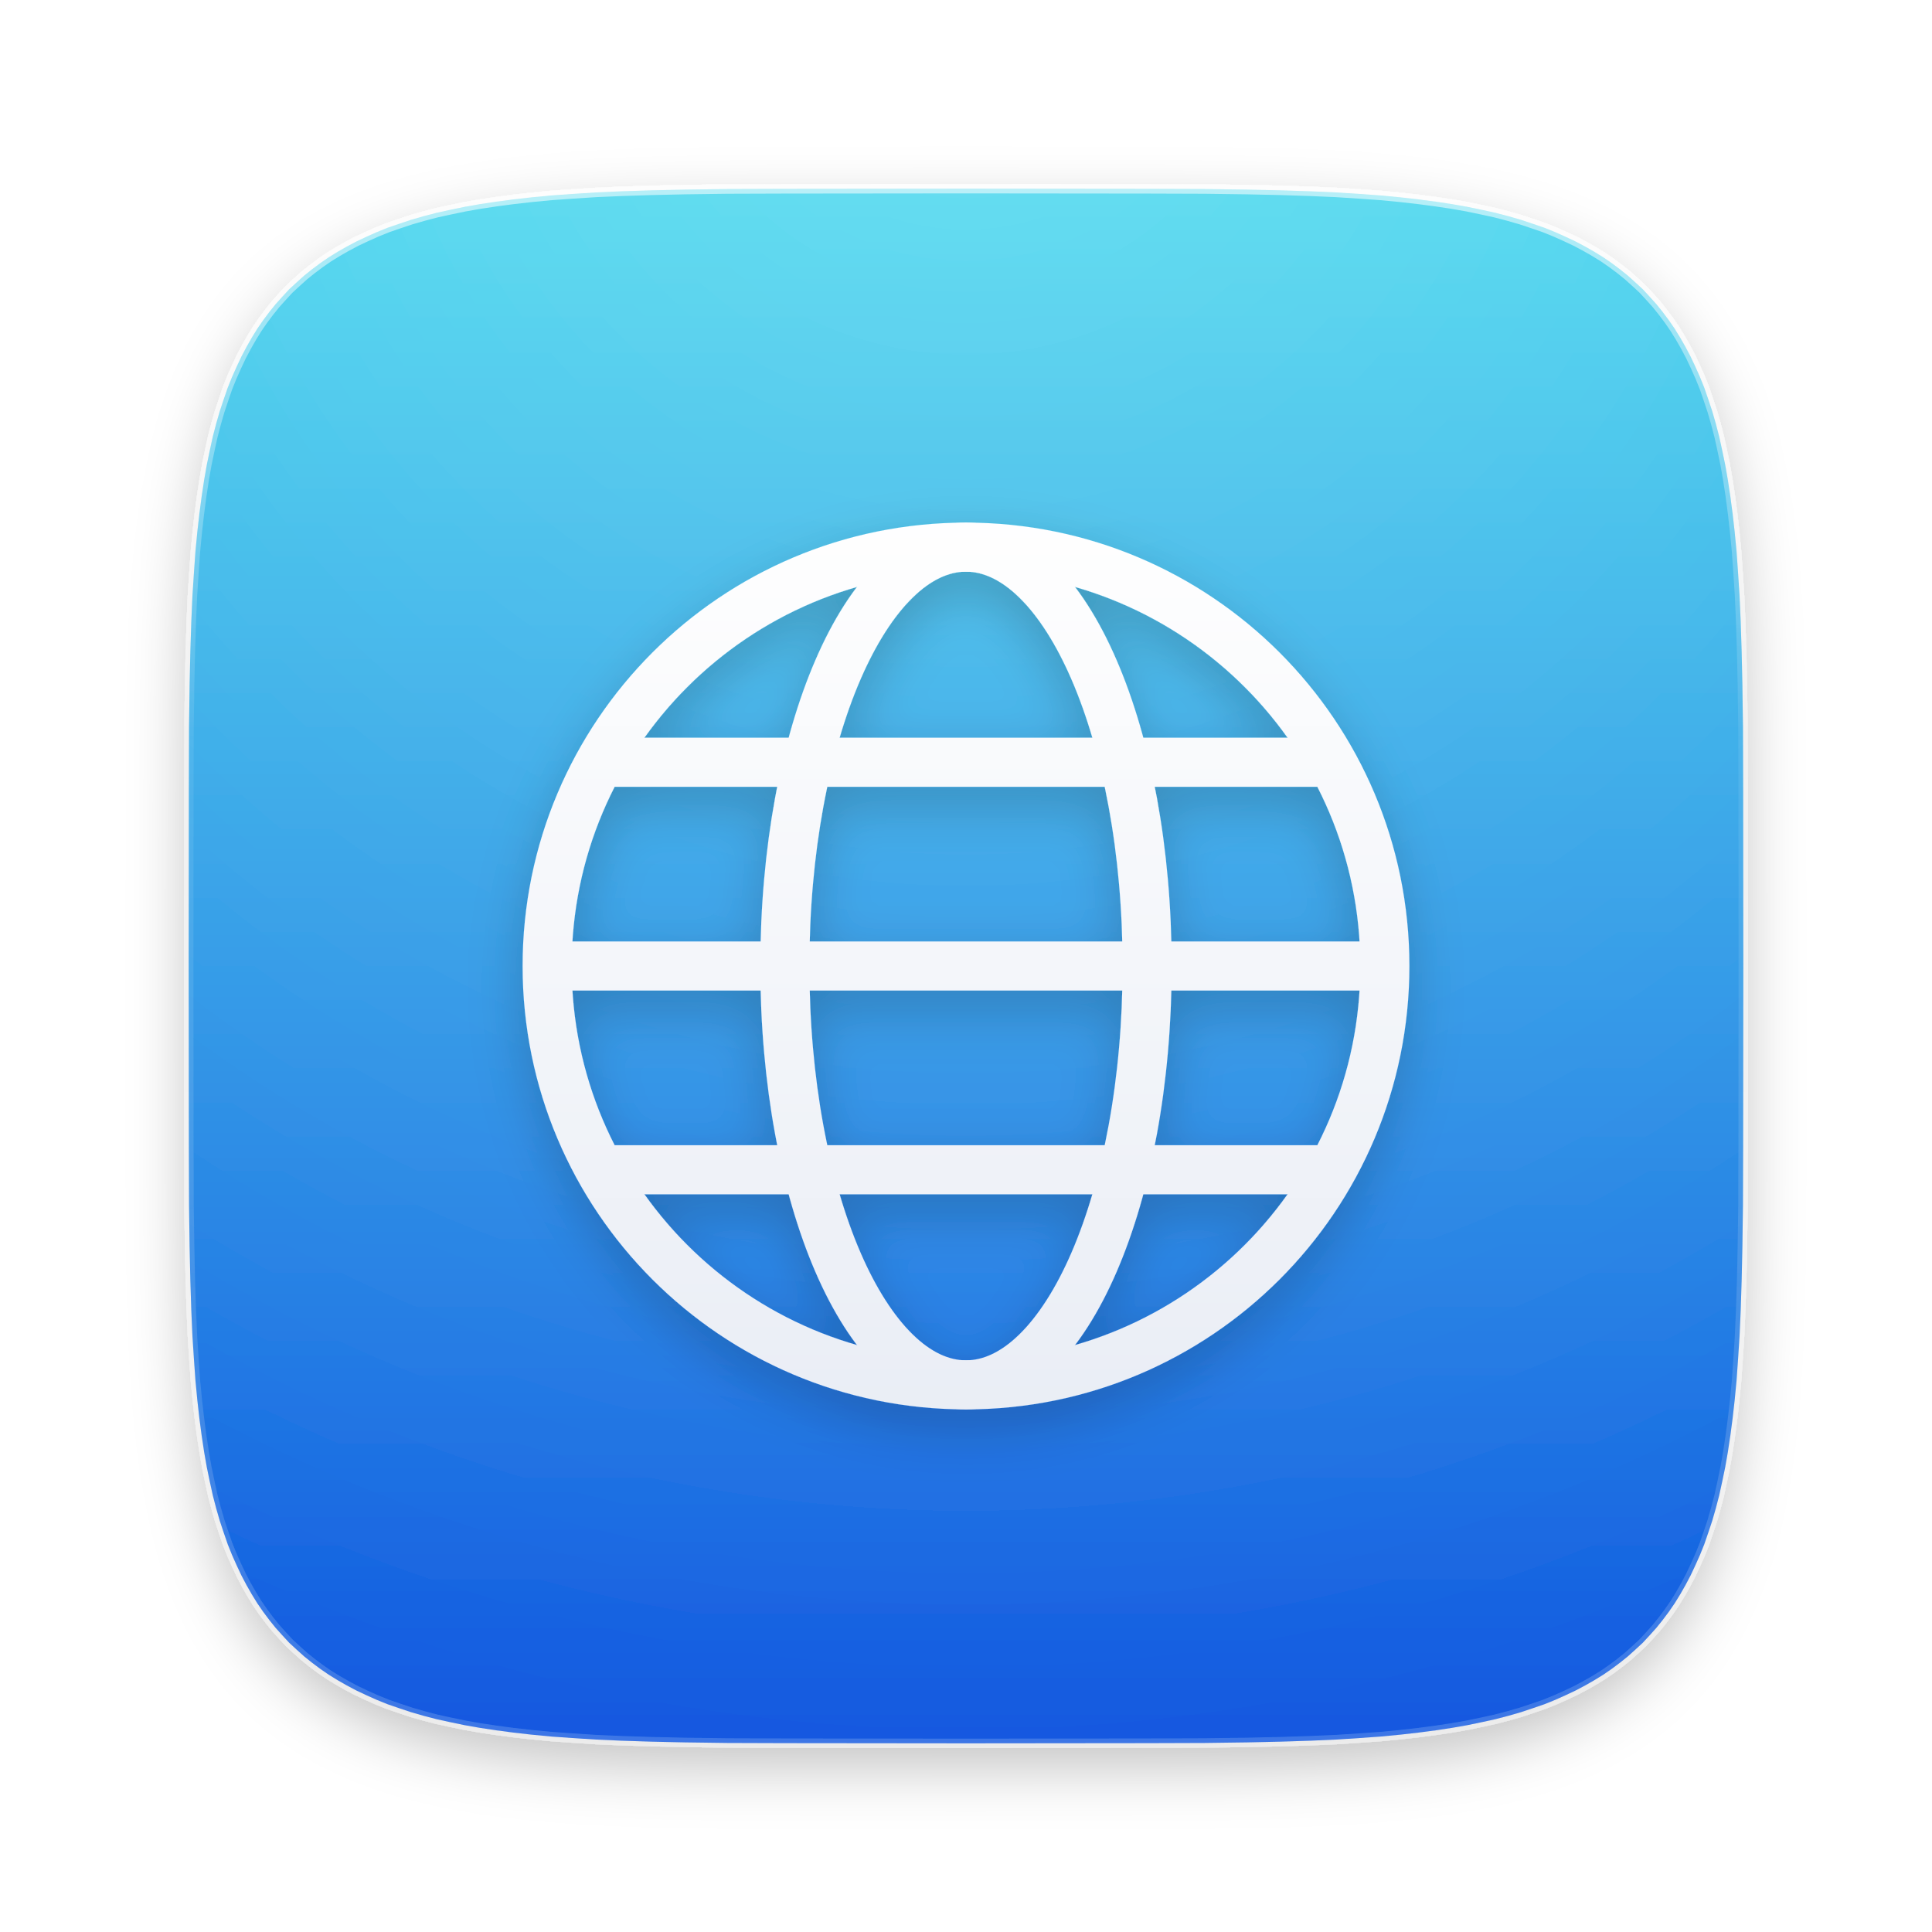
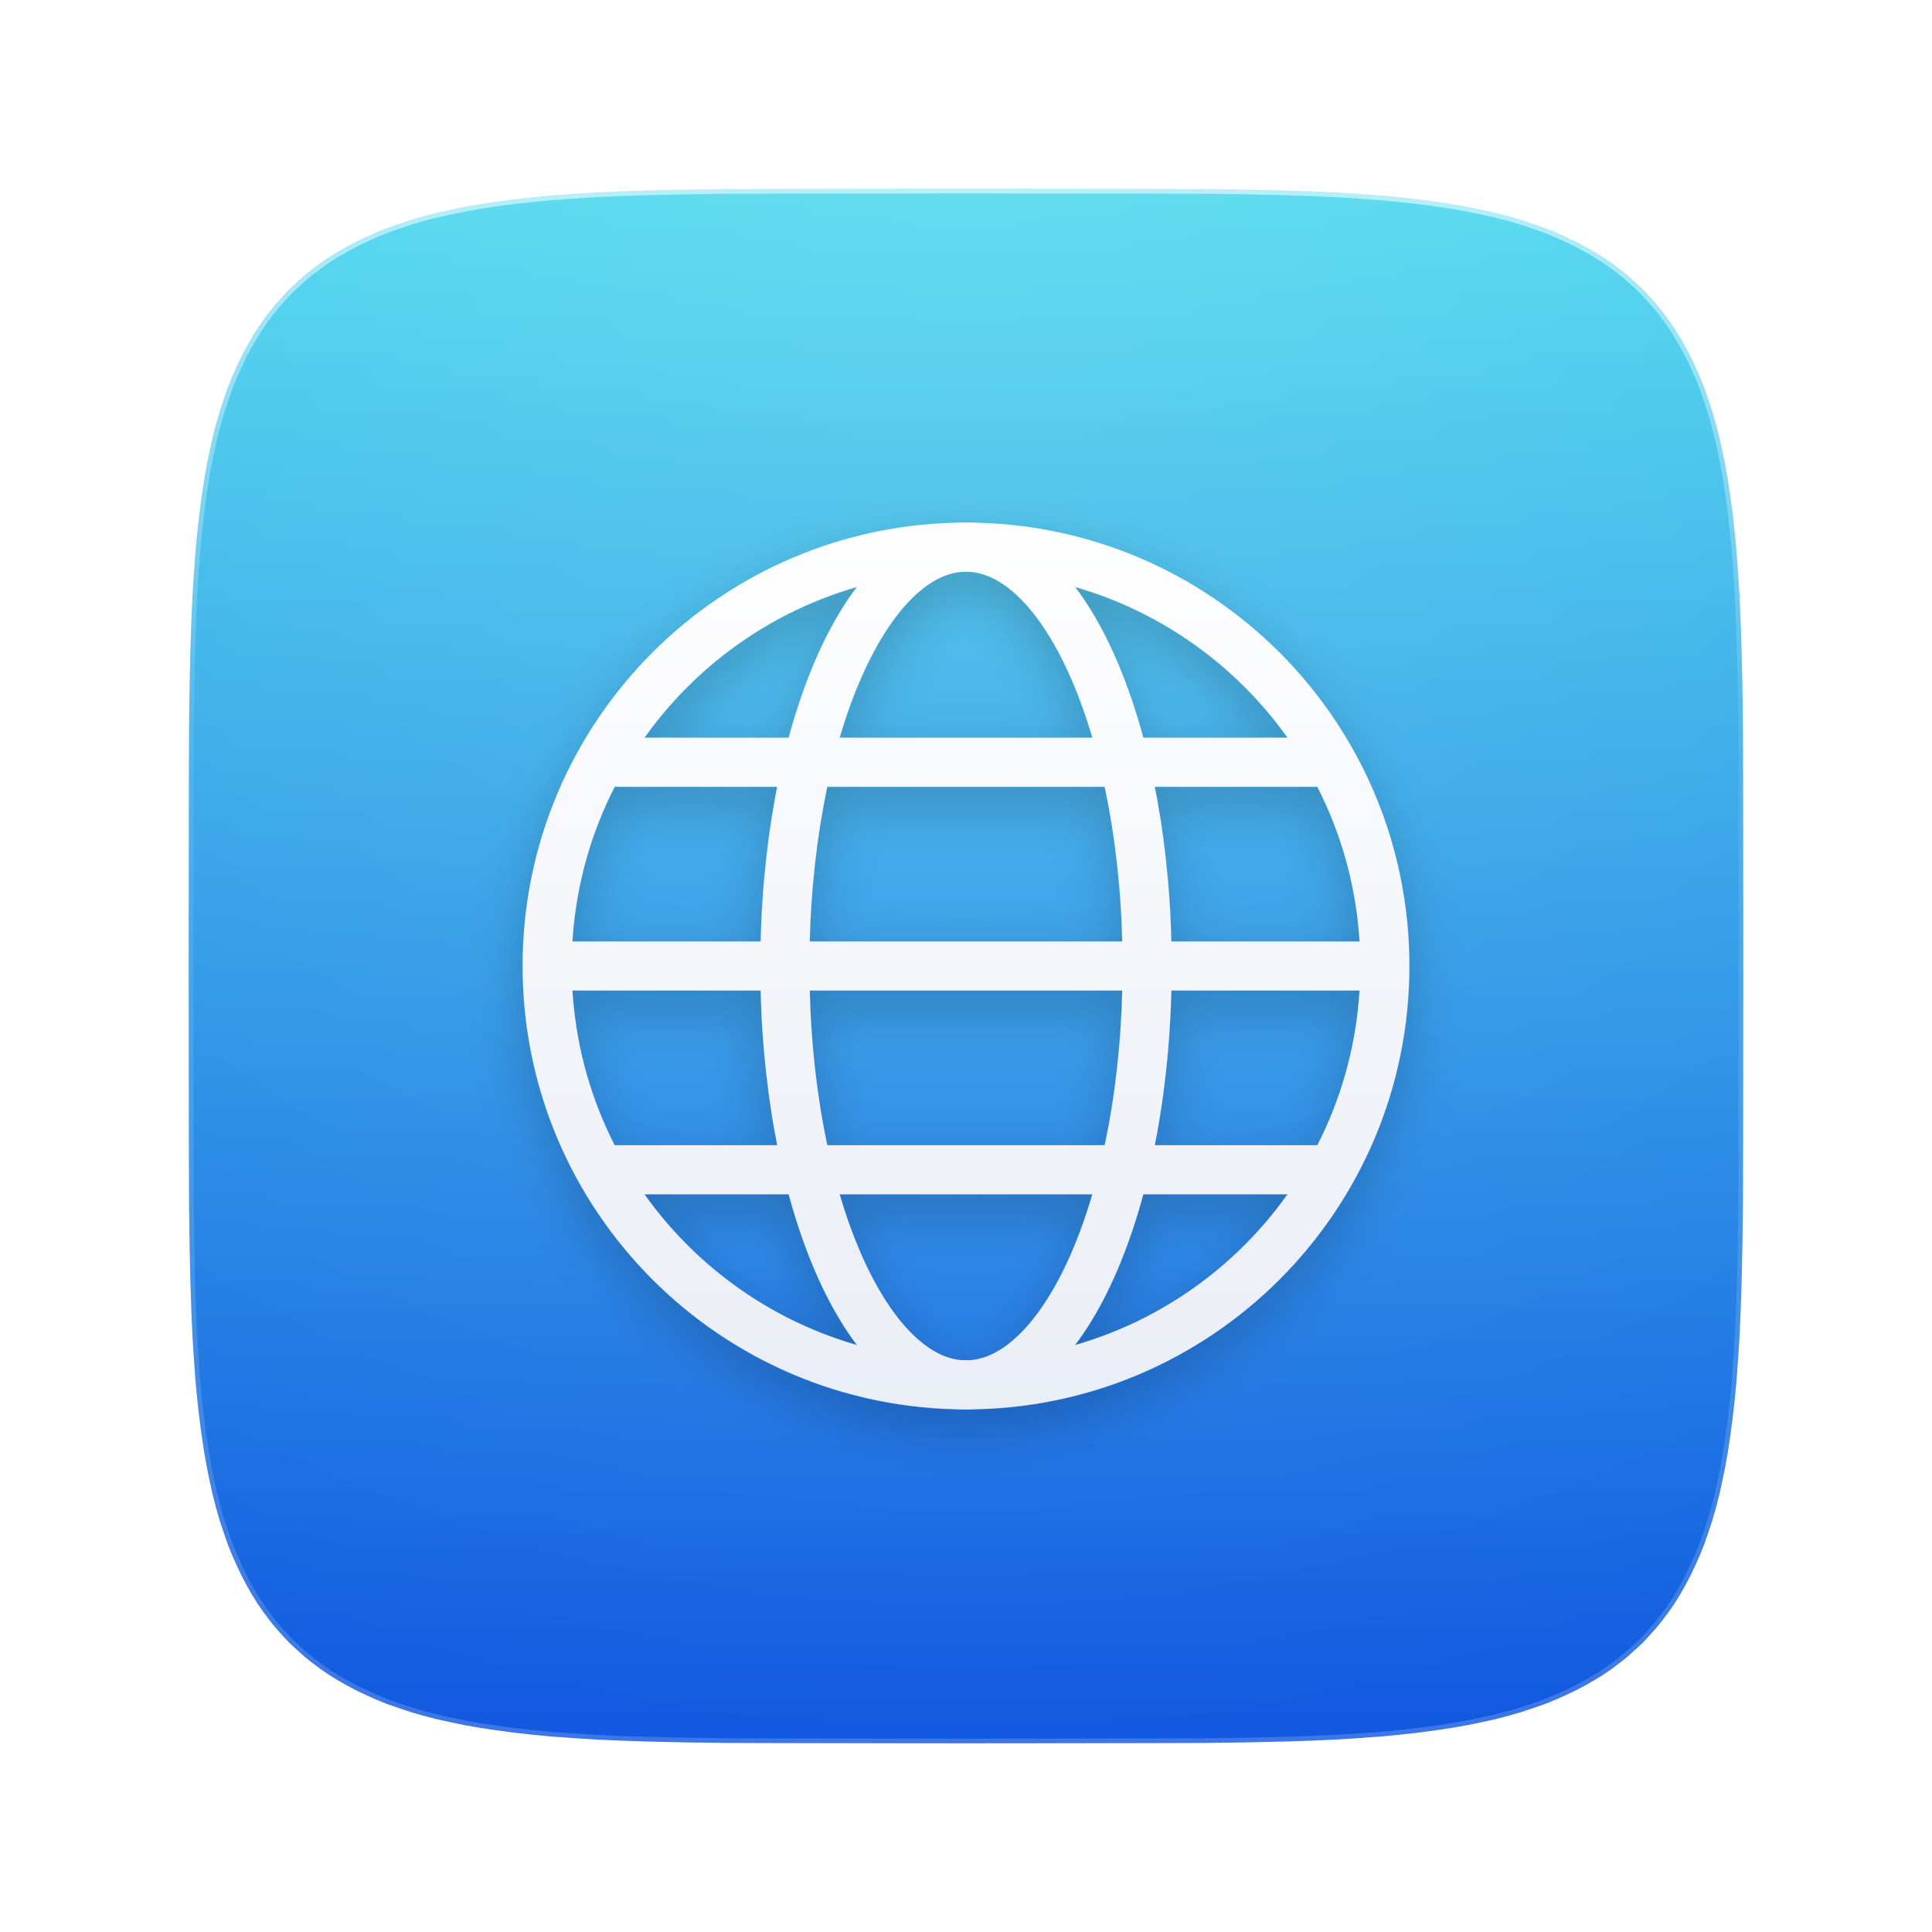
<svg xmlns="http://www.w3.org/2000/svg" width="1024" height="1024" viewBox="0 0 1024 1024">
  <defs>
    <clipPath id="body">
      <path d="M924.0,512.0 L923.9,608.0 L923.8,638.6 L923.5,660.9 L923.1,679.0 L922.6,694.5 L922.0,708.2 L921.2,720.5 L920.4,731.8 L919.4,742.2 L918.3,751.9 L917.1,761.0 L915.8,769.6 L914.4,777.6 L912.8,785.3 L911.2,792.6 L909.4,799.5 L907.5,806.1 L905.4,812.4 L903.3,818.5 L901.0,824.2 L898.5,829.8 L896.0,835.1 L893.3,840.2 L890.5,845.1 L887.6,849.8 L884.5,854.3 L881.2,858.7 L877.9,862.8 L874.3,866.8 L870.7,870.7 L866.8,874.3 L862.8,877.9 L858.7,881.2 L854.3,884.5 L849.8,887.6 L845.1,890.5 L840.2,893.3 L835.1,896.0 L829.8,898.5 L824.2,901.0 L818.5,903.3 L812.4,905.4 L806.1,907.5 L799.5,909.4 L792.6,911.2 L785.3,912.8 L777.6,914.4 L769.6,915.8 L761.0,917.1 L751.9,918.3 L742.2,919.4 L731.8,920.4 L720.5,921.2 L708.2,922.0 L694.5,922.6 L679.0,923.1 L660.9,923.5 L638.6,923.8 L608.0,923.9 L512.0,924.0 L416.0,923.9 L385.4,923.8 L363.1,923.5 L345.0,923.1 L329.5,922.6 L315.8,922.0 L303.5,921.2 L292.2,920.4 L281.8,919.4 L272.1,918.3 L263.0,917.1 L254.4,915.8 L246.4,914.4 L238.7,912.8 L231.4,911.2 L224.5,909.4 L217.9,907.5 L211.6,905.4 L205.5,903.3 L199.8,901.0 L194.2,898.5 L188.9,896.0 L183.8,893.3 L178.9,890.5 L174.2,887.6 L169.7,884.5 L165.3,881.2 L161.2,877.9 L157.2,874.3 L153.3,870.7 L149.7,866.8 L146.1,862.8 L142.8,858.7 L139.5,854.3 L136.4,849.8 L133.5,845.1 L130.7,840.2 L128.0,835.1 L125.5,829.8 L123.0,824.2 L120.7,818.5 L118.6,812.4 L116.5,806.1 L114.6,799.5 L112.8,792.6 L111.2,785.3 L109.6,777.6 L108.2,769.6 L106.9,761.0 L105.7,751.9 L104.6,742.2 L103.6,731.8 L102.8,720.5 L102.0,708.2 L101.4,694.5 L100.9,679.0 L100.5,660.9 L100.2,638.6 L100.1,608.0 L100.0,512.0 L100.1,416.0 L100.2,385.4 L100.5,363.1 L100.9,345.0 L101.4,329.5 L102.0,315.8 L102.8,303.5 L103.6,292.2 L104.6,281.8 L105.7,272.1 L106.9,263.0 L108.2,254.4 L109.6,246.4 L111.2,238.7 L112.8,231.4 L114.6,224.5 L116.5,217.9 L118.6,211.6 L120.7,205.5 L123.0,199.8 L125.5,194.2 L128.0,188.9 L130.7,183.8 L133.5,178.9 L136.4,174.2 L139.5,169.7 L142.8,165.3 L146.1,161.2 L149.7,157.2 L153.3,153.3 L157.2,149.7 L161.2,146.1 L165.3,142.8 L169.7,139.5 L174.2,136.4 L178.9,133.5 L183.8,130.7 L188.9,128.0 L194.2,125.5 L199.8,123.0 L205.5,120.7 L211.6,118.6 L217.9,116.5 L224.5,114.6 L231.4,112.8 L238.7,111.2 L246.4,109.6 L254.4,108.2 L263.0,106.9 L272.1,105.7 L281.8,104.6 L292.2,103.6 L303.5,102.8 L315.8,102.0 L329.5,101.4 L345.0,100.9 L363.1,100.5 L385.4,100.2 L416.0,100.1 L512.0,100.0 L608.0,100.1 L638.6,100.2 L660.9,100.5 L679.0,100.9 L694.5,101.4 L708.2,102.0 L720.5,102.8 L731.8,103.6 L742.2,104.6 L751.9,105.7 L761.0,106.9 L769.6,108.2 L777.6,109.6 L785.3,111.2 L792.6,112.8 L799.5,114.6 L806.1,116.5 L812.4,118.6 L818.5,120.7 L824.2,123.0 L829.8,125.5 L835.1,128.0 L840.2,130.7 L845.1,133.5 L849.8,136.4 L854.3,139.5 L858.7,142.8 L862.8,146.1 L866.8,149.7 L870.7,153.3 L874.3,157.2 L877.9,161.2 L881.2,165.3 L884.5,169.7 L887.6,174.2 L890.5,178.9 L893.3,183.8 L896.0,188.9 L898.5,194.2 L901.0,199.8 L903.3,205.5 L905.4,211.6 L907.5,217.9 L909.4,224.5 L911.2,231.4 L912.8,238.7 L914.4,246.4 L915.8,254.4 L917.1,263.0 L918.3,272.1 L919.4,281.8 L920.4,292.2 L921.2,303.5 L922.0,315.8 L922.6,329.5 L923.1,345.0 L923.5,363.1 L923.8,385.4 L923.9,416.0 Z" />
    </clipPath>
-     <filter id="drop" x="-20%" y="-20%" width="140%" height="150%">
-       <feGaussianBlur in="SourceAlpha" stdDeviation="16" />
-       <feOffset dy="12" />
-       <feComponentTransfer>
-         <feFuncA type="linear" slope="0.24" />
-       </feComponentTransfer>
-       <feMerge>
-         <feMergeNode />
-         <feMergeNode in="SourceGraphic" />
-       </feMerge>
-     </filter>
    <filter id="lift" x="-30%" y="-30%" width="160%" height="170%">
      <feGaussianBlur in="SourceAlpha" stdDeviation="14" />
      <feOffset dy="10" />
      <feComponentTransfer>
        <feFuncA type="linear" slope="0.2" />
      </feComponentTransfer>
      <feMerge>
        <feMergeNode />
        <feMergeNode in="SourceGraphic" />
      </feMerge>
    </filter>
    <radialGradient id="sky" cx="0.5" cy="0" r="0.9">
      <stop offset="0" stop-color="#fff" stop-opacity="0.22" />
      <stop offset="1" stop-color="#fff" stop-opacity="0" />
    </radialGradient>
    <linearGradient id="rim" x1="0" y1="0" x2="0" y2="1">
      <stop offset="0" stop-color="#fff" stop-opacity="0.55" />
      <stop offset="0.35" stop-color="#fff" stop-opacity="0.08" />
      <stop offset="1" stop-color="#fff" stop-opacity="0.18" />
    </linearGradient>
    <linearGradient id="ink" gradientUnits="userSpaceOnUse" x1="0" y1="260" x2="0" y2="760">
      <stop offset="0" stop-color="#ffffff" />
      <stop offset="1" stop-color="#e9edf5" />
    </linearGradient>
    <linearGradient id="bg" x1="0" y1="0" x2="0" y2="1">
      <stop offset="0" stop-color="#3fd4ec" />
      <stop offset="1" stop-color="#1258e0" />
    </linearGradient>
  </defs>
-   <g filter="url(#drop)">
+   <g>
    <path d="M924.0,512.0 L923.9,608.0 L923.8,638.6 L923.5,660.9 L923.1,679.0 L922.6,694.5 L922.0,708.2 L921.2,720.5 L920.4,731.8 L919.4,742.2 L918.3,751.9 L917.1,761.0 L915.8,769.6 L914.4,777.6 L912.8,785.3 L911.2,792.6 L909.4,799.5 L907.5,806.1 L905.4,812.4 L903.3,818.5 L901.0,824.2 L898.5,829.8 L896.0,835.1 L893.3,840.2 L890.5,845.1 L887.6,849.8 L884.5,854.3 L881.2,858.7 L877.9,862.8 L874.3,866.8 L870.7,870.7 L866.8,874.3 L862.8,877.9 L858.7,881.2 L854.3,884.5 L849.8,887.6 L845.1,890.5 L840.2,893.3 L835.1,896.0 L829.8,898.5 L824.2,901.0 L818.5,903.3 L812.4,905.4 L806.1,907.5 L799.5,909.4 L792.6,911.2 L785.3,912.8 L777.6,914.4 L769.6,915.8 L761.0,917.1 L751.9,918.3 L742.2,919.4 L731.8,920.4 L720.5,921.2 L708.2,922.0 L694.5,922.6 L679.0,923.1 L660.9,923.5 L638.6,923.8 L608.0,923.9 L512.0,924.0 L416.0,923.9 L385.4,923.8 L363.1,923.5 L345.0,923.1 L329.5,922.6 L315.8,922.0 L303.5,921.2 L292.2,920.4 L281.8,919.4 L272.1,918.3 L263.0,917.1 L254.4,915.8 L246.4,914.4 L238.7,912.8 L231.4,911.2 L224.5,909.4 L217.9,907.5 L211.6,905.4 L205.5,903.3 L199.8,901.0 L194.2,898.5 L188.9,896.0 L183.8,893.3 L178.9,890.5 L174.2,887.6 L169.7,884.5 L165.3,881.2 L161.2,877.9 L157.2,874.3 L153.3,870.7 L149.7,866.8 L146.1,862.8 L142.8,858.7 L139.5,854.3 L136.4,849.8 L133.5,845.1 L130.7,840.2 L128.0,835.1 L125.5,829.8 L123.0,824.2 L120.7,818.5 L118.6,812.4 L116.5,806.1 L114.6,799.5 L112.8,792.6 L111.2,785.3 L109.6,777.6 L108.2,769.6 L106.9,761.0 L105.7,751.9 L104.6,742.2 L103.6,731.8 L102.8,720.5 L102.0,708.2 L101.4,694.5 L100.9,679.0 L100.5,660.9 L100.2,638.6 L100.1,608.0 L100.0,512.0 L100.1,416.0 L100.2,385.4 L100.5,363.1 L100.9,345.0 L101.4,329.5 L102.0,315.8 L102.8,303.5 L103.6,292.2 L104.6,281.8 L105.7,272.1 L106.9,263.0 L108.2,254.4 L109.6,246.4 L111.2,238.7 L112.8,231.4 L114.6,224.5 L116.5,217.9 L118.6,211.6 L120.7,205.5 L123.0,199.8 L125.5,194.2 L128.0,188.9 L130.7,183.8 L133.5,178.9 L136.4,174.2 L139.5,169.7 L142.8,165.3 L146.1,161.2 L149.7,157.2 L153.3,153.3 L157.2,149.7 L161.2,146.1 L165.3,142.8 L169.7,139.5 L174.2,136.4 L178.9,133.5 L183.8,130.7 L188.9,128.0 L194.2,125.5 L199.8,123.0 L205.5,120.7 L211.6,118.6 L217.9,116.5 L224.5,114.6 L231.4,112.8 L238.7,111.2 L246.4,109.6 L254.4,108.2 L263.0,106.9 L272.1,105.7 L281.8,104.6 L292.2,103.6 L303.5,102.8 L315.8,102.0 L329.5,101.4 L345.0,100.9 L363.1,100.5 L385.4,100.2 L416.0,100.1 L512.0,100.0 L608.0,100.1 L638.6,100.2 L660.9,100.5 L679.0,100.9 L694.5,101.4 L708.2,102.0 L720.5,102.8 L731.8,103.6 L742.2,104.6 L751.9,105.7 L761.0,106.9 L769.6,108.2 L777.6,109.6 L785.3,111.2 L792.6,112.8 L799.5,114.6 L806.1,116.5 L812.4,118.6 L818.5,120.7 L824.2,123.0 L829.8,125.5 L835.1,128.0 L840.2,130.7 L845.1,133.5 L849.8,136.4 L854.3,139.5 L858.7,142.8 L862.8,146.1 L866.8,149.7 L870.7,153.3 L874.3,157.2 L877.9,161.2 L881.2,165.3 L884.5,169.7 L887.6,174.2 L890.5,178.9 L893.3,183.8 L896.0,188.9 L898.5,194.2 L901.0,199.8 L903.3,205.5 L905.4,211.6 L907.5,217.9 L909.4,224.5 L911.2,231.4 L912.8,238.7 L914.4,246.4 L915.8,254.4 L917.1,263.0 L918.3,272.1 L919.4,281.8 L920.4,292.2 L921.2,303.5 L922.0,315.8 L922.6,329.5 L923.1,345.0 L923.5,363.1 L923.8,385.4 L923.9,416.0 Z" fill="url(#bg)" />
    <g clip-path="url(#body)">
      <rect width="1024" height="1024" fill="url(#sky)" />
      <g filter="url(#lift)" fill="none" stroke="url(#ink)" stroke-width="26" stroke-linecap="round">
        <circle cx="512" cy="512" r="222" />
        <ellipse cx="512" cy="512" rx="96" ry="222" />
        <path d="M296 512 h432 M326 404 h372 M326 620 h372" />
      </g>
    </g>
    <path d="M924.0,512.0 L923.9,608.0 L923.8,638.6 L923.5,660.9 L923.1,679.0 L922.6,694.5 L922.0,708.2 L921.2,720.5 L920.4,731.8 L919.4,742.2 L918.3,751.9 L917.1,761.0 L915.8,769.6 L914.4,777.6 L912.8,785.3 L911.2,792.6 L909.4,799.5 L907.5,806.1 L905.4,812.4 L903.3,818.5 L901.0,824.2 L898.5,829.8 L896.0,835.1 L893.3,840.2 L890.5,845.1 L887.6,849.8 L884.5,854.3 L881.2,858.7 L877.9,862.8 L874.3,866.8 L870.7,870.7 L866.8,874.3 L862.8,877.9 L858.7,881.2 L854.3,884.5 L849.8,887.6 L845.1,890.5 L840.2,893.3 L835.1,896.0 L829.8,898.5 L824.2,901.0 L818.5,903.3 L812.4,905.4 L806.1,907.5 L799.5,909.4 L792.6,911.2 L785.3,912.8 L777.6,914.4 L769.6,915.8 L761.0,917.1 L751.9,918.3 L742.2,919.4 L731.8,920.4 L720.5,921.2 L708.2,922.0 L694.5,922.6 L679.0,923.1 L660.9,923.5 L638.6,923.8 L608.0,923.9 L512.0,924.0 L416.0,923.9 L385.4,923.8 L363.1,923.5 L345.0,923.1 L329.5,922.6 L315.8,922.0 L303.5,921.2 L292.2,920.4 L281.8,919.4 L272.1,918.3 L263.0,917.1 L254.4,915.8 L246.4,914.4 L238.7,912.8 L231.4,911.2 L224.5,909.4 L217.9,907.5 L211.6,905.4 L205.5,903.3 L199.8,901.0 L194.2,898.5 L188.9,896.0 L183.8,893.3 L178.9,890.5 L174.2,887.6 L169.7,884.5 L165.3,881.2 L161.2,877.9 L157.2,874.3 L153.3,870.7 L149.7,866.8 L146.1,862.8 L142.8,858.7 L139.5,854.3 L136.4,849.8 L133.5,845.1 L130.7,840.2 L128.0,835.1 L125.5,829.8 L123.0,824.2 L120.7,818.5 L118.6,812.4 L116.5,806.1 L114.6,799.5 L112.8,792.6 L111.2,785.3 L109.6,777.6 L108.2,769.6 L106.9,761.0 L105.7,751.9 L104.6,742.2 L103.6,731.8 L102.8,720.5 L102.0,708.2 L101.4,694.5 L100.9,679.0 L100.5,660.9 L100.2,638.6 L100.1,608.0 L100.0,512.0 L100.1,416.0 L100.2,385.4 L100.5,363.1 L100.9,345.0 L101.4,329.5 L102.0,315.8 L102.8,303.5 L103.6,292.2 L104.6,281.8 L105.7,272.1 L106.9,263.0 L108.2,254.4 L109.6,246.4 L111.2,238.7 L112.8,231.4 L114.6,224.5 L116.5,217.9 L118.6,211.6 L120.7,205.5 L123.0,199.8 L125.5,194.2 L128.0,188.9 L130.7,183.8 L133.5,178.9 L136.4,174.2 L139.5,169.7 L142.8,165.3 L146.1,161.2 L149.7,157.2 L153.3,153.3 L157.2,149.7 L161.2,146.1 L165.3,142.8 L169.7,139.5 L174.2,136.4 L178.9,133.5 L183.8,130.7 L188.9,128.0 L194.2,125.5 L199.8,123.0 L205.5,120.7 L211.6,118.6 L217.9,116.5 L224.5,114.6 L231.4,112.8 L238.7,111.2 L246.4,109.6 L254.4,108.2 L263.0,106.9 L272.1,105.7 L281.8,104.6 L292.2,103.6 L303.5,102.8 L315.8,102.0 L329.5,101.4 L345.0,100.9 L363.1,100.5 L385.4,100.2 L416.0,100.1 L512.0,100.0 L608.0,100.1 L638.6,100.2 L660.9,100.5 L679.0,100.9 L694.5,101.4 L708.2,102.0 L720.5,102.8 L731.8,103.6 L742.2,104.6 L751.9,105.7 L761.0,106.9 L769.6,108.2 L777.6,109.6 L785.3,111.2 L792.6,112.8 L799.5,114.6 L806.1,116.5 L812.4,118.6 L818.5,120.7 L824.2,123.0 L829.8,125.5 L835.1,128.0 L840.2,130.7 L845.1,133.5 L849.8,136.4 L854.3,139.5 L858.7,142.8 L862.8,146.1 L866.8,149.7 L870.7,153.3 L874.3,157.2 L877.9,161.2 L881.2,165.3 L884.5,169.7 L887.6,174.2 L890.5,178.9 L893.3,183.8 L896.0,188.9 L898.5,194.2 L901.0,199.8 L903.3,205.5 L905.4,211.6 L907.5,217.9 L909.4,224.5 L911.2,231.4 L912.8,238.7 L914.4,246.4 L915.8,254.4 L917.1,263.0 L918.3,272.1 L919.4,281.8 L920.4,292.2 L921.2,303.5 L922.0,315.8 L922.6,329.5 L923.1,345.0 L923.5,363.1 L923.8,385.4 L923.9,416.0 Z" fill="none" stroke="url(#rim)" stroke-width="5" />
  </g>
</svg>
